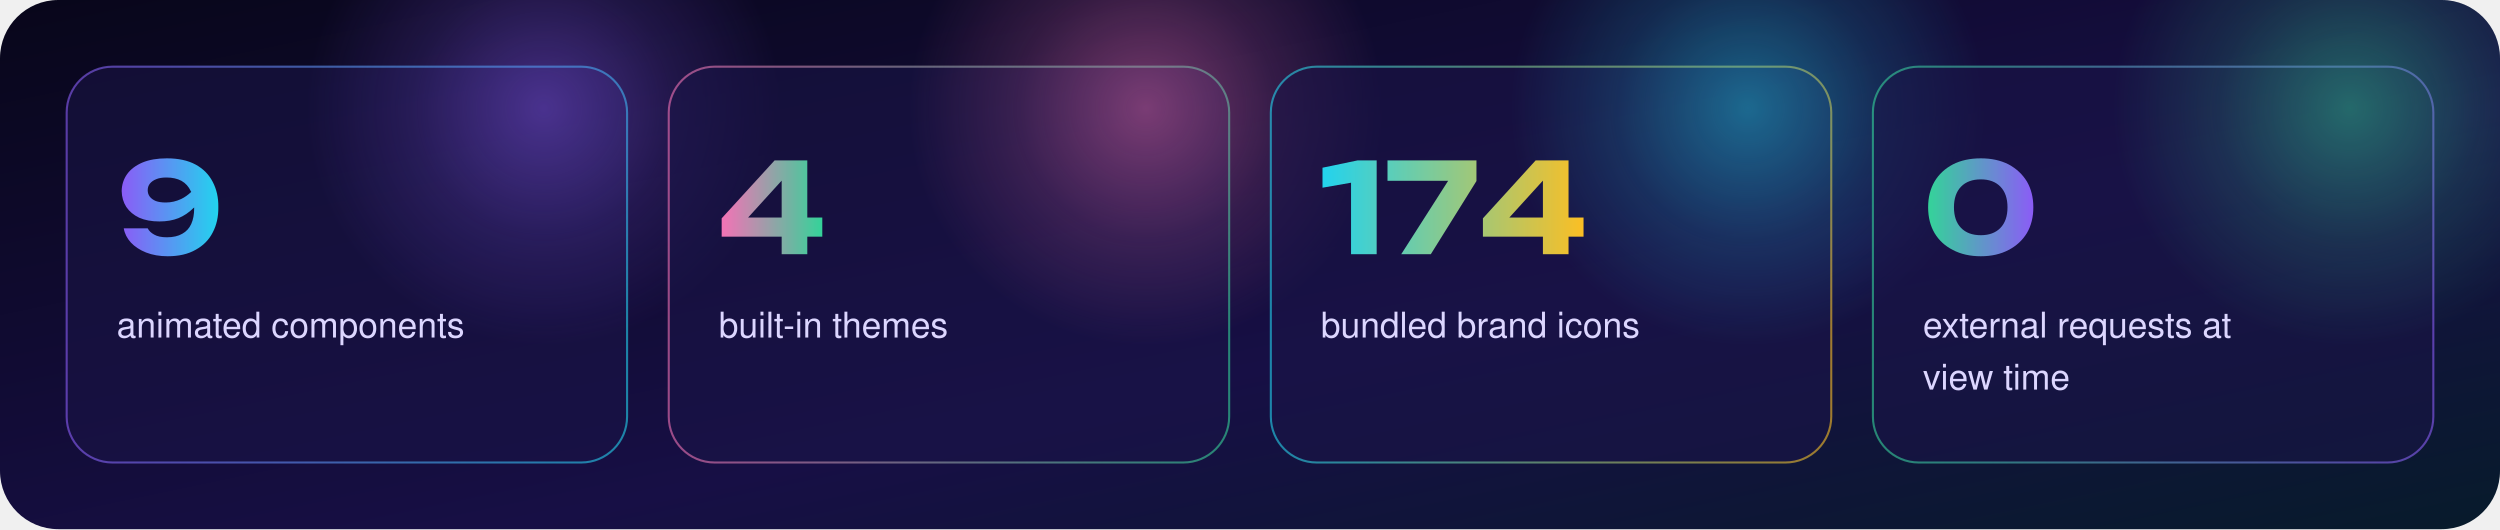
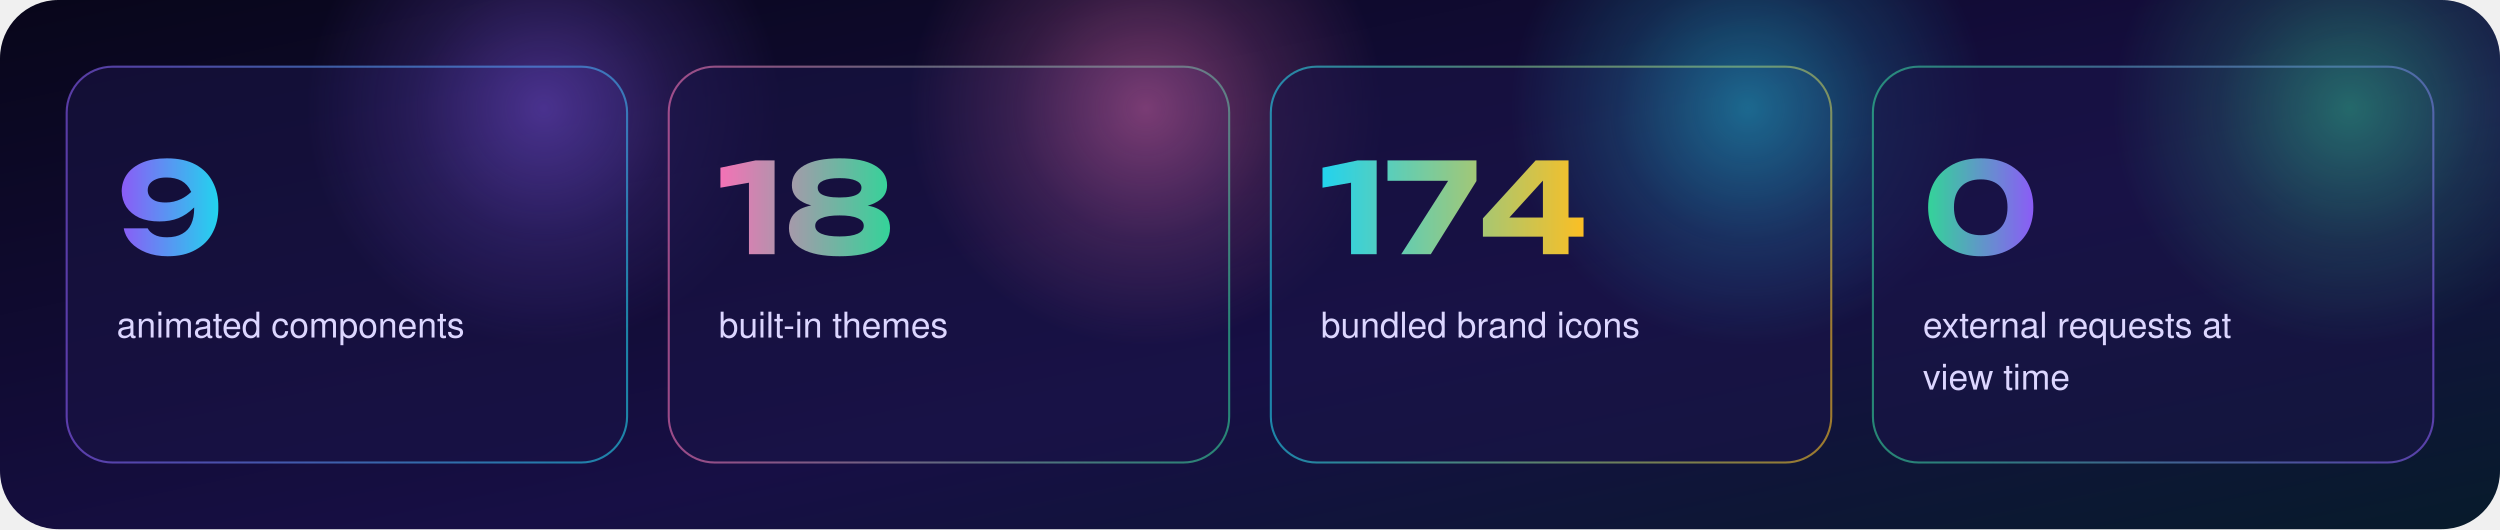
<svg xmlns="http://www.w3.org/2000/svg" width="1200" height="254" viewBox="0 0 1200 254" role="img" aria-labelledby="title desc">
  <defs>
    <linearGradient id="bg" x1="0" y1="0" x2="1" y2="1">
      <stop offset="0" stop-color="#08061A" />
      <stop offset="0.6" stop-color="#170F45" />
      <stop offset="1" stop-color="#071B2B" />
    </linearGradient>
    <linearGradient id="v0" x1="0" y1="0" x2="1" y2="0">
      <stop offset="0" stop-color="#8B5CF6" />
      <stop offset="1" stop-color="#22D3EE" />
    </linearGradient>
    <radialGradient id="gl0">
      <stop offset="0" stop-color="#8B5CF6" stop-opacity="0.45" />
      <stop offset=".55" stop-color="#8B5CF6" stop-opacity="0.158" />
      <stop offset="1" stop-color="#8B5CF6" stop-opacity="0" />
    </radialGradient>
    <linearGradient id="v1" x1="0" y1="0" x2="1" y2="0">
      <stop offset="0" stop-color="#F472B6" />
      <stop offset="1" stop-color="#34D399" />
    </linearGradient>
    <radialGradient id="gl1">
      <stop offset="0" stop-color="#F472B6" stop-opacity="0.45" />
      <stop offset=".55" stop-color="#F472B6" stop-opacity="0.158" />
      <stop offset="1" stop-color="#F472B6" stop-opacity="0" />
    </radialGradient>
    <linearGradient id="v2" x1="0" y1="0" x2="1" y2="0">
      <stop offset="0" stop-color="#22D3EE" />
      <stop offset="1" stop-color="#FBBF24" />
    </linearGradient>
    <radialGradient id="gl2">
      <stop offset="0" stop-color="#22D3EE" stop-opacity="0.45" />
      <stop offset=".55" stop-color="#22D3EE" stop-opacity="0.158" />
      <stop offset="1" stop-color="#22D3EE" stop-opacity="0" />
    </radialGradient>
    <linearGradient id="v3" x1="0" y1="0" x2="1" y2="0">
      <stop offset="0" stop-color="#34D399" />
      <stop offset="1" stop-color="#8B5CF6" />
    </linearGradient>
    <radialGradient id="gl3">
      <stop offset="0" stop-color="#34D399" stop-opacity="0.45" />
      <stop offset=".55" stop-color="#34D399" stop-opacity="0.158" />
      <stop offset="1" stop-color="#34D399" stop-opacity="0" />
    </radialGradient>
  </defs>
  <style>text{font-family:'Segoe UI','Helvetica Neue',Helvetica,Arial,sans-serif}.mono{font-family:ui-monospace,'SF Mono','Cascadia Mono',Menlo,Consolas,monospace}.live{display:none}@media (prefers-reduced-motion:no-preference){.live{display:inline}.still{display:none}.pulse{opacity:0;animation:pulse 8.8s ease-in-out infinite}@keyframes pulse{0%,100%{opacity:0}8%,24%{opacity:1}36%{opacity:0}}.shine{animation:shine 9s ease-in-out infinite}@keyframes shine{0%,30%{transform:translateX(-200px)}70%,100%{transform:translateX(1400px)}}}</style>
  <clipPath id="frame">
    <rect width="1200" height="254" rx="28" />
  </clipPath>
  <rect width="1200" height="254" rx="28" fill="url(#bg)" />
  <g clip-path="url(#frame)">
    <rect x="32" y="32" width="269" height="190" rx="22" fill="#1A1548" fill-opacity=".55" stroke="url(#v0)" stroke-opacity=".6" />
    <circle cx="261" cy="52" r="114" fill="url(#gl0)" />
    <rect class="live pulse" style="animation-delay:0.0s" x="30" y="30" width="273" height="194" rx="24" fill="none" stroke="#8B5CF6" stroke-width="3" />
    <path d="M80.5 123Q74.7 123 70.1 121.2Q65.6 119.4 62.8 116.4Q60 113.3 59.4 109.6H70.9Q71.8 111.4 74 112.6Q76.2 113.9 80.1 113.9Q84.6 113.9 87.5 112.2Q90.4 110.6 91.8 107.5Q93.2 104.4 93.2 100Q93.2 99.7 93.2 99.6Q93 99.8 92.7 100Q89.7 103 85.7 104.7Q81.7 106.3 76.5 106.3Q70.9 106.3 66.8 104.5Q62.8 102.6 60.6 99.3Q58.5 96 58.4 91.7Q58.5 87.1 61 83.6Q63.5 80.1 68.4 78Q73.2 76 80.1 76Q88.4 76 93.9 79Q99.4 82 102.1 87.3Q104.9 92.6 104.8 99.4Q104.9 106.3 102.1 111.6Q99.4 116.9 93.9 119.9Q88.5 123 80.5 123ZM91.8 92.1Q91.7 92 91.6 91.8Q90.1 88.5 87.1 86.8Q84.1 85.2 79.9 85.2Q76.9 85.2 75 86Q73 86.8 71.9 88.2Q70.9 89.5 70.9 91.3Q70.9 93.1 71.9 94.4Q72.9 95.7 74.8 96.5Q76.7 97.2 79.6 97.2Q83.4 97.2 87 95.5Q89.5 94.3 91.8 92.1Z" fill="url(#v0)" />
    <text x="56" y="162" font-size="17" fill="#DCD6FF">animated components</text>
    <rect x="321" y="32" width="269" height="190" rx="22" fill="#1A1548" fill-opacity=".55" stroke="url(#v1)" stroke-opacity=".6" />
    <circle cx="550" cy="52" r="114" fill="url(#gl1)" />
    <rect class="live pulse" style="animation-delay:2.2s" x="319" y="30" width="273" height="194" rx="24" fill="none" stroke="#F472B6" stroke-width="3" />
-     <path d="M387.5 77V104.4H394.7V113.6H387.5V122H375.2V113.6H346.4V104.8L371.8 77ZM375.2 104.4V86.7L359.1 104.4Z" fill="url(#v1)" />
+     <path d="M371.8 77V122H359.5V87.7L345.8 90.1V80.5L362.6 77ZM403 76Q414.1 76 419.9 79.4Q425.8 82.8 425.8 88.9Q425.8 94.3 420.7 97Q418.9 98.1 416.5 98.7Q419.5 99.2 421.7 100.4Q427.2 103.3 427.2 109.5Q427.2 116.1 421 119.5Q414.8 123 403 123Q391.2 123 385 119.5Q378.7 116.1 378.7 109.5Q378.7 103.3 384.2 100.3Q386.5 99.2 389.4 98.6Q387.1 98 385.3 97Q380.1 94.3 380.1 88.9Q380.1 82.8 386 79.4Q391.9 76 403 76ZM403 113.5Q408.7 113.5 411.6 112.2Q414.6 110.9 414.6 108.4Q414.6 105.9 411.6 104.7Q408.7 103.4 403 103.4Q397.3 103.4 394.3 104.7Q391.3 105.9 391.3 108.4Q391.3 110.9 394.3 112.2Q397.3 113.5 403 113.5ZM403 94.8Q406.4 94.8 408.7 94.3Q411 93.8 412.2 92.8Q413.5 91.7 413.5 90.1Q413.5 87.9 410.8 86.7Q408.1 85.5 403 85.5Q397.9 85.5 395.2 86.7Q392.5 87.9 392.5 90.1Q392.5 91.7 393.7 92.8Q394.9 93.8 397.3 94.3Q399.6 94.8 403 94.8Z" fill="url(#v1)" />
    <text x="345" y="162" font-size="17" fill="#DCD6FF">built-in themes</text>
    <rect x="610" y="32" width="269" height="190" rx="22" fill="#1A1548" fill-opacity=".55" stroke="url(#v2)" stroke-opacity=".6" />
    <circle cx="839" cy="52" r="114" fill="url(#gl2)" />
    <rect class="live pulse" style="animation-delay:4.4s" x="608" y="30" width="273" height="194" rx="24" fill="none" stroke="#22D3EE" stroke-width="3" />
    <path d="M660.8 77V122H648.5V87.7L634.8 90.1V80.5L651.6 77ZM672.6 122 695.1 86.8H666V77H708.7V86.9L686.8 122ZM752.9 77V104.4H760.1V113.6H752.9V122H740.6V113.6H711.8V104.8L737.1 77ZM740.6 104.4V86.7L724.5 104.4Z" fill="url(#v2)" />
    <text x="634" y="162" font-size="17" fill="#DCD6FF">bundled brand icons</text>
    <rect x="899" y="32" width="269" height="190" rx="22" fill="#1A1548" fill-opacity=".55" stroke="url(#v3)" stroke-opacity=".6" />
    <circle cx="1128" cy="52" r="114" fill="url(#gl3)" />
    <rect class="live pulse" style="animation-delay:6.6s" x="897" y="30" width="273" height="194" rx="24" fill="none" stroke="#34D399" stroke-width="3" />
    <path d="M950.8 123Q943.1 123 937.4 120Q931.7 117.1 928.6 111.9Q925.5 106.6 925.5 99.5Q925.5 92.4 928.6 87.1Q931.7 81.9 937.4 78.9Q943.1 76 950.8 76Q958.4 76 964.1 78.9Q969.7 81.9 972.9 87.1Q976 92.4 976 99.5Q976 106.6 972.9 111.9Q969.7 117.1 964.1 120Q958.4 123 950.8 123ZM950.8 112.9Q956.8 112.9 960.2 109.4Q963.6 105.9 963.6 99.5Q963.6 93.1 960.2 89.6Q956.8 86.1 950.8 86.1Q944.7 86.1 941.3 89.6Q937.9 93.1 937.9 99.5Q937.9 105.9 941.3 109.4Q944.7 112.9 950.8 112.9Z" fill="url(#v3)" />
    <text x="923" y="162" font-size="17" fill="#DCD6FF">external requests at</text>
    <text x="923" y="187" font-size="17" fill="#DCD6FF">view time</text>
    <rect class="live shine" x="0" y="0" width="120" height="254" fill="#fff" opacity=".04" transform="skewX(-20)" />
  </g>
</svg>
